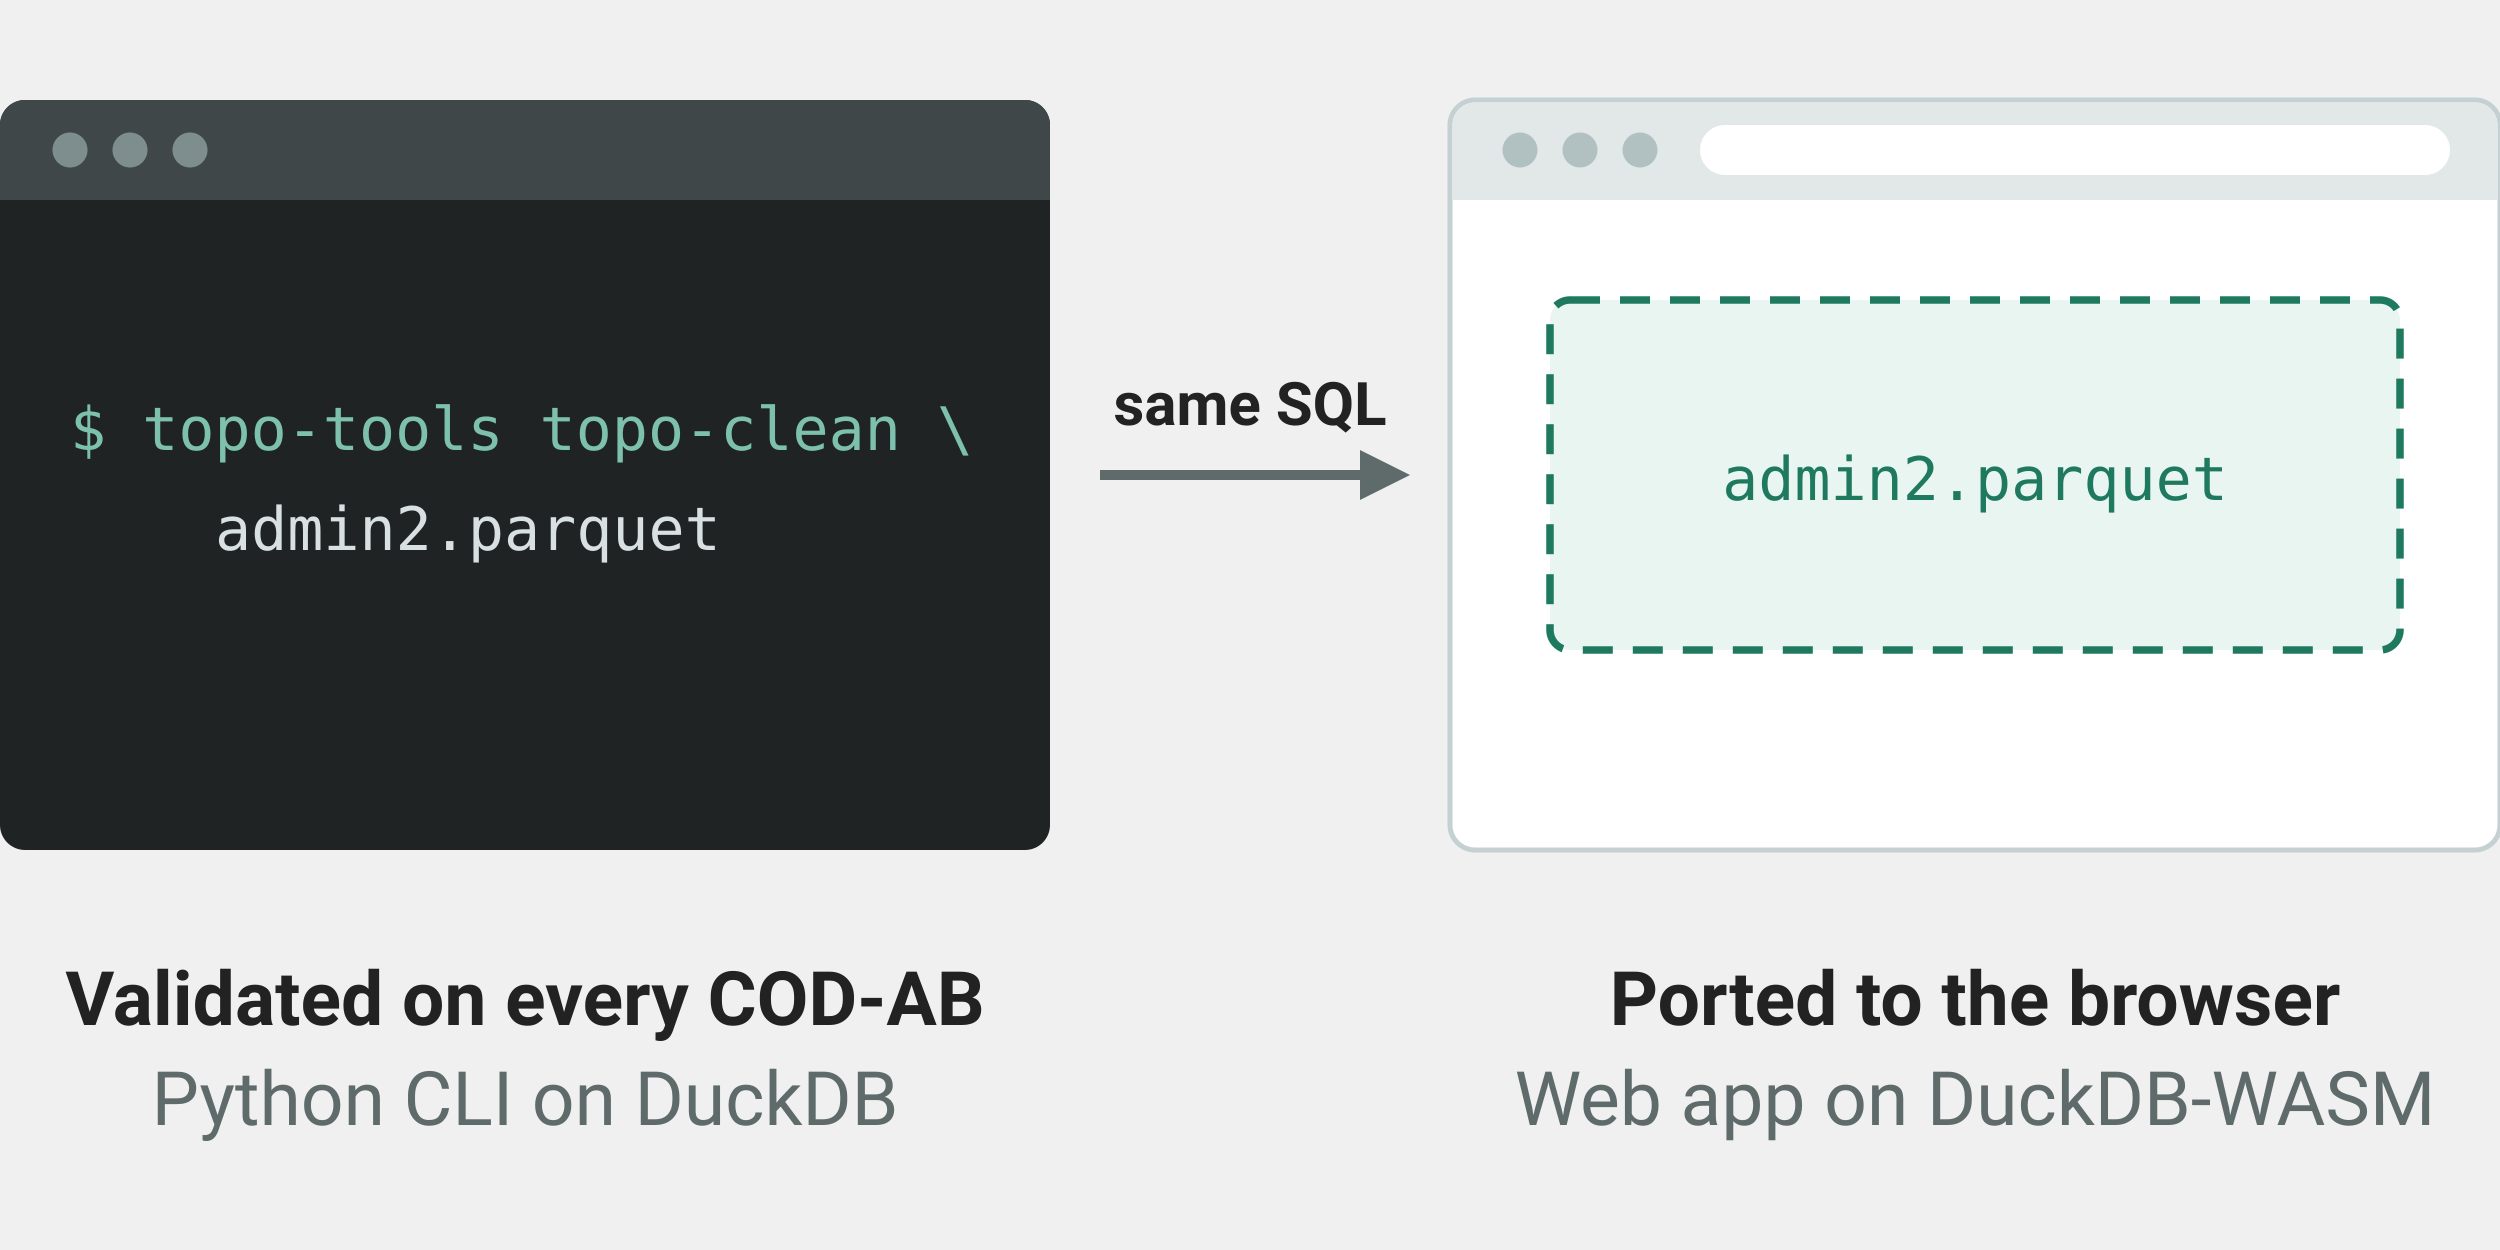
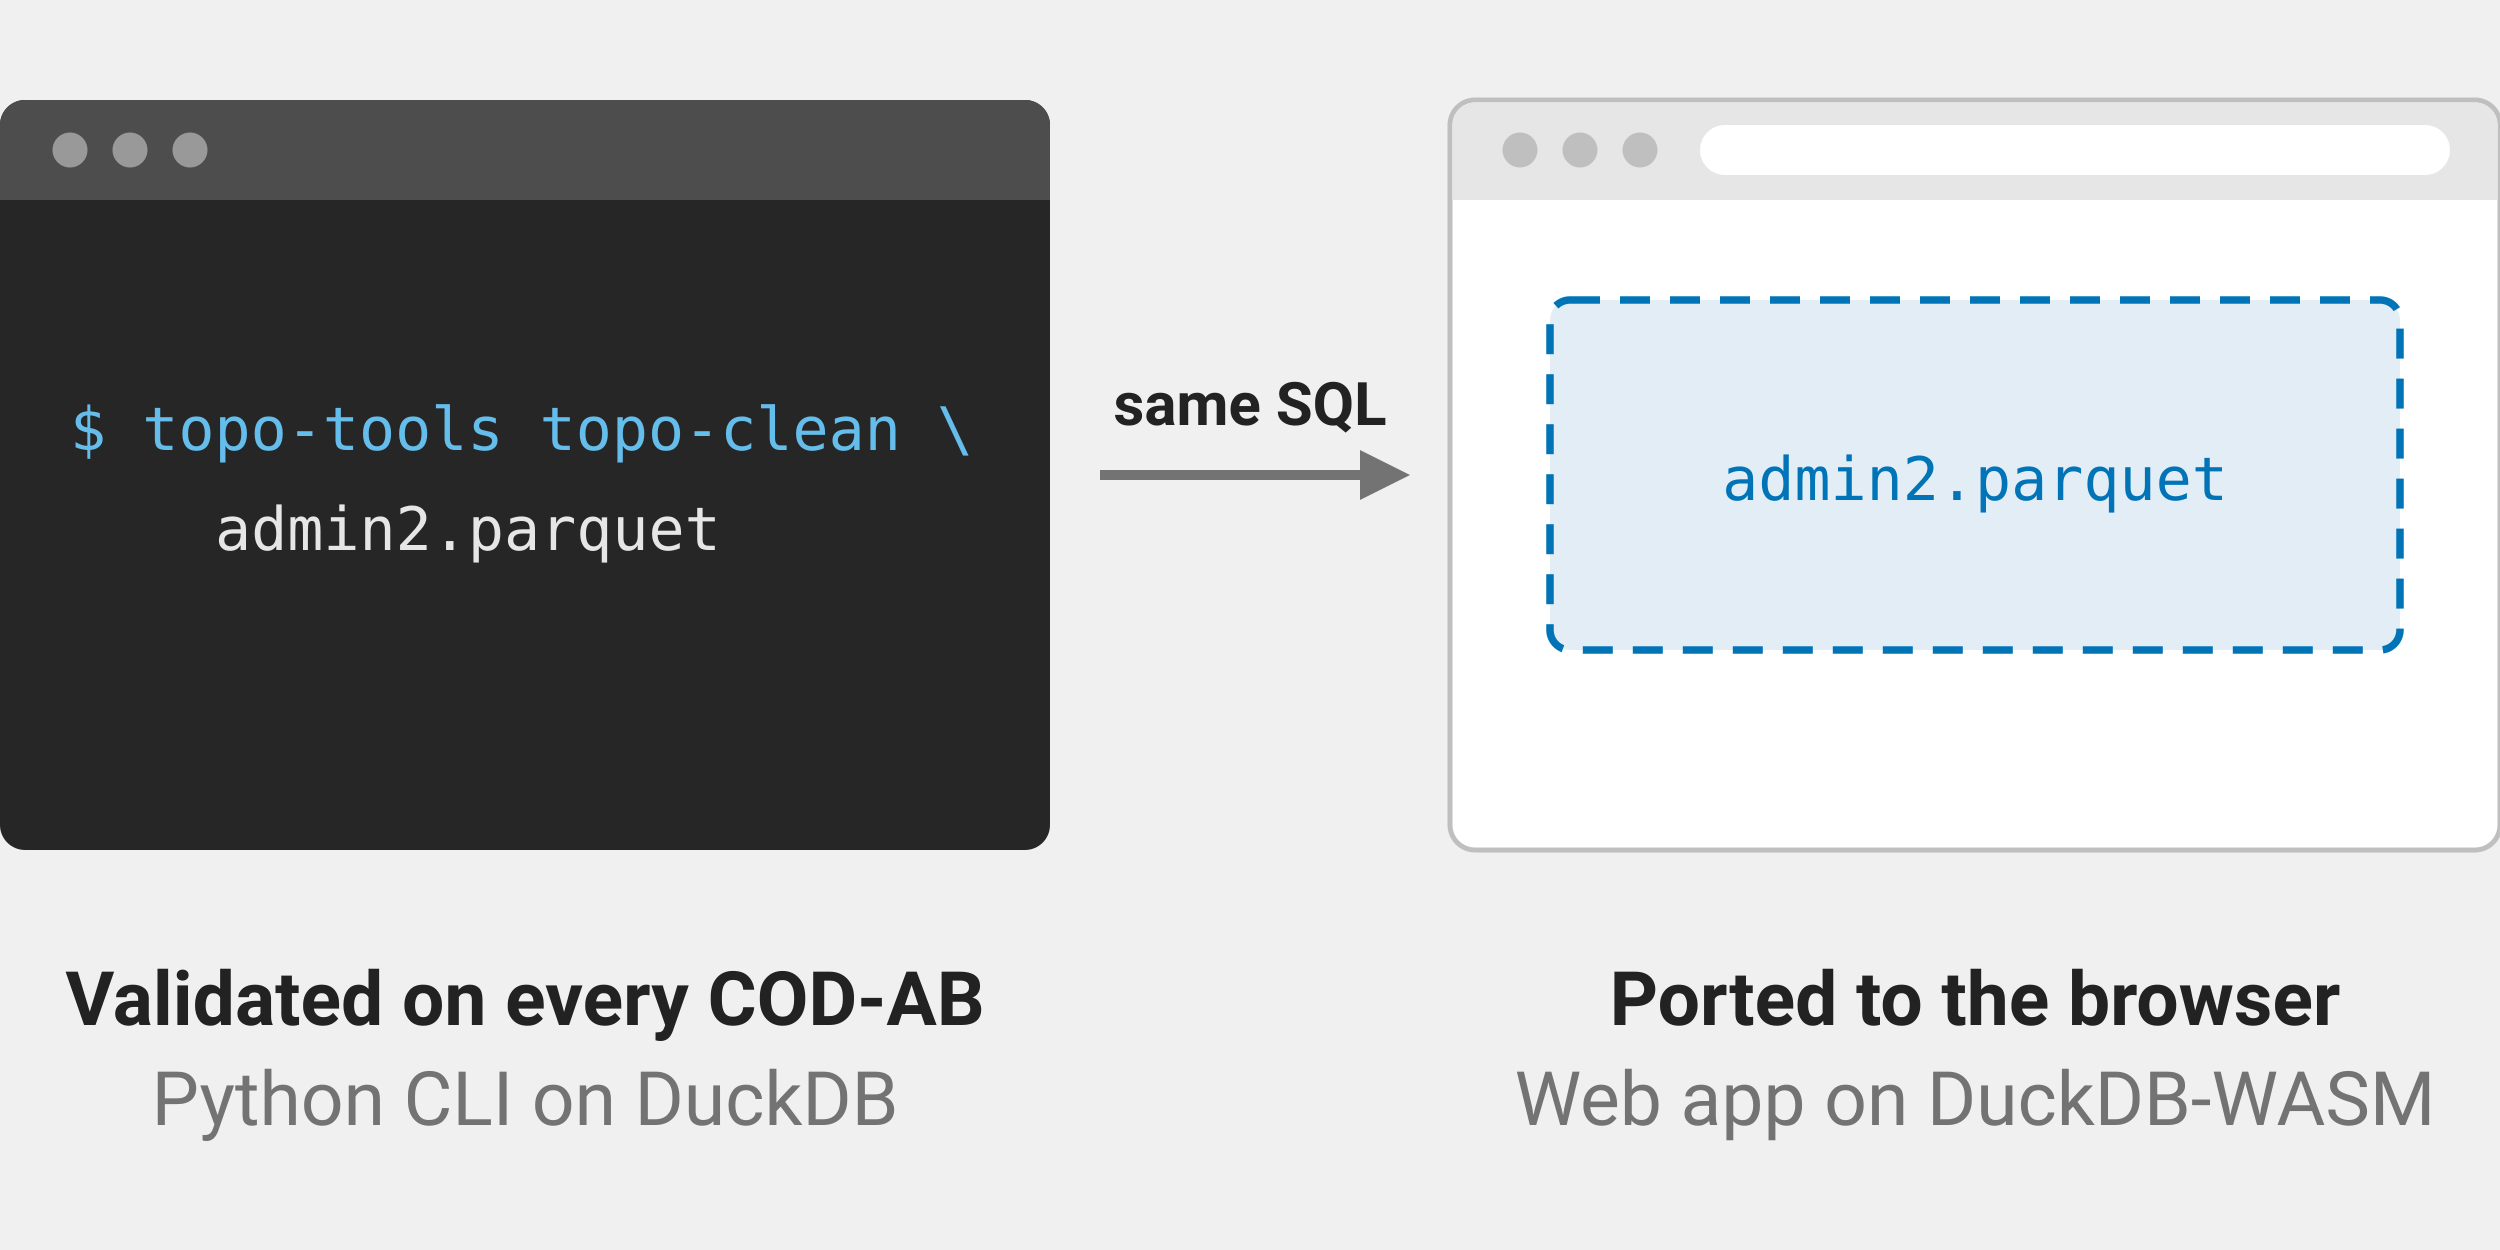
<svg xmlns="http://www.w3.org/2000/svg" viewBox="0 0 1000 500" font-family="Roboto, system-ui, sans-serif" font-size="30" text-anchor="middle">
  <defs>
    <marker id="head" viewBox="0 0 10 10" refX="8" refY="5" markerWidth="5" markerHeight="5" orient="auto">
-       <path d="M 0 0 L 10 5 L 0 10 Z" fill="#5f6b6b" />
+       <path d="M 0 0 L 10 5 L 0 10 Z" fill="#737373" />
    </marker>
  </defs>
-   <rect x="0" y="40" width="420" height="300" rx="10" fill="#1f2324" />
-   <path d="M 10 40 H 410 A 10 10 0 0 1 420 50 V 80 H 0 V 50 A 10 10 0 0 1 10 40 Z" fill="#3f4748" />
-   <circle cx="28" cy="60" r="7" fill="#7e8e8f" />
-   <circle cx="52" cy="60" r="7" fill="#7e8e8f" />
-   <circle cx="76" cy="60" r="7" fill="#7e8e8f" />
+   <rect x="0" y="40" width="420" height="300" rx="10" fill="#262626" />
+   <path d="M 10 40 H 410 A 10 10 0 0 1 420 50 V 80 H 0 V 50 A 10 10 0 0 1 10 40 Z" fill="#4d4d4d" />
+   <circle cx="28" cy="60" r="7" fill="#999999" />
+   <circle cx="52" cy="60" r="7" fill="#999999" />
+   <circle cx="76" cy="60" r="7" fill="#999999" />
  <g font-family="Roboto Mono, ui-monospace, monospace" font-size="24" text-anchor="start">
-     <text x="28" y="180" fill="#7dc1ad">$ topo-tools topo-clean \</text>
-     <text x="86" y="220" fill="#d8e0e1">admin2.parquet</text>
+     <text x="28" y="180" fill="#64bdea">$ topo-tools topo-clean \</text>
+     <text x="86" y="220" fill="#e6e6e6">admin2.parquet</text>
  </g>
-   <path d="M 440 190 H 560" stroke="#5f6b6b" stroke-width="4" marker-end="url(#head)" />
+   <path d="M 440 190 H 560" stroke="#737373" stroke-width="4" marker-end="url(#head)" />
  <text x="500" y="170" fill="#222" font-size="24" font-weight="600">same SQL</text>
-   <rect x="580" y="40" width="420" height="300" rx="10" fill="#fff" stroke="#c4d0d1" stroke-width="2" />
-   <path d="M 590 41 H 990 A 9 9 0 0 1 999 50 V 80 H 581 V 50 A 9 9 0 0 1 590 41 Z" fill="#e2e8e8" />
-   <circle cx="608" cy="60" r="7" fill="#b1c1c2" />
-   <circle cx="632" cy="60" r="7" fill="#b1c1c2" />
-   <circle cx="656" cy="60" r="7" fill="#b1c1c2" />
+   <rect x="580" y="40" width="420" height="300" rx="10" fill="#fff" stroke="#bfbfbf" stroke-width="2" />
+   <path d="M 590 41 H 990 A 9 9 0 0 1 999 50 V 80 H 581 V 50 A 9 9 0 0 1 590 41 Z" fill="#e6e6e6" />
+   <circle cx="608" cy="60" r="7" fill="#bfbfbf" />
+   <circle cx="632" cy="60" r="7" fill="#bfbfbf" />
+   <circle cx="656" cy="60" r="7" fill="#bfbfbf" />
  <rect x="680" y="50" width="300" height="20" rx="10" fill="#fff" />
-   <rect x="620" y="120" width="340" height="140" rx="8" fill="#e9f5f1" stroke="#1e795f" stroke-width="3" stroke-dasharray="12 8" />
-   <text x="790" y="200" fill="#1e795f" font-family="Roboto Mono, ui-monospace, monospace" font-size="24">admin2.parquet</text>
+   <rect x="620" y="120" width="340" height="140" rx="8" fill="#e3edf6" stroke="#0074b7" stroke-width="3" stroke-dasharray="12 8" />
+   <text x="790" y="200" fill="#0074b7" font-family="Roboto Mono, ui-monospace, monospace" font-size="24">admin2.parquet</text>
  <text x="210" y="410" fill="#222" font-weight="600">Validated on every COD-AB</text>
-   <text x="210" y="450" fill="#5f6b6b">Python CLI on DuckDB</text>
+   <text x="210" y="450" fill="#737373">Python CLI on DuckDB</text>
  <text x="790" y="410" fill="#222" font-weight="600">Ported to the browser</text>
-   <text x="790" y="450" fill="#5f6b6b">Web app on DuckDB-WASM</text>
+   <text x="790" y="450" fill="#737373">Web app on DuckDB-WASM</text>
</svg>
